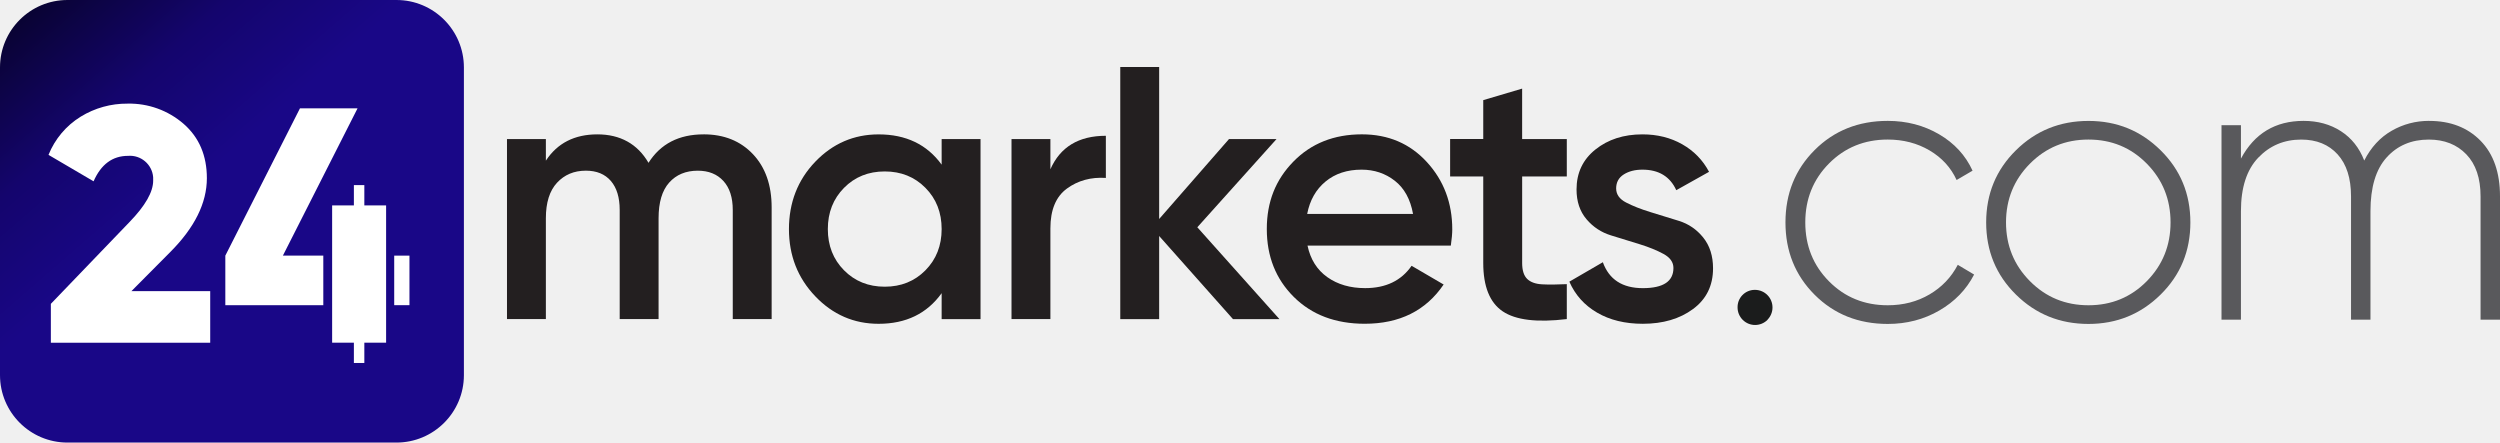
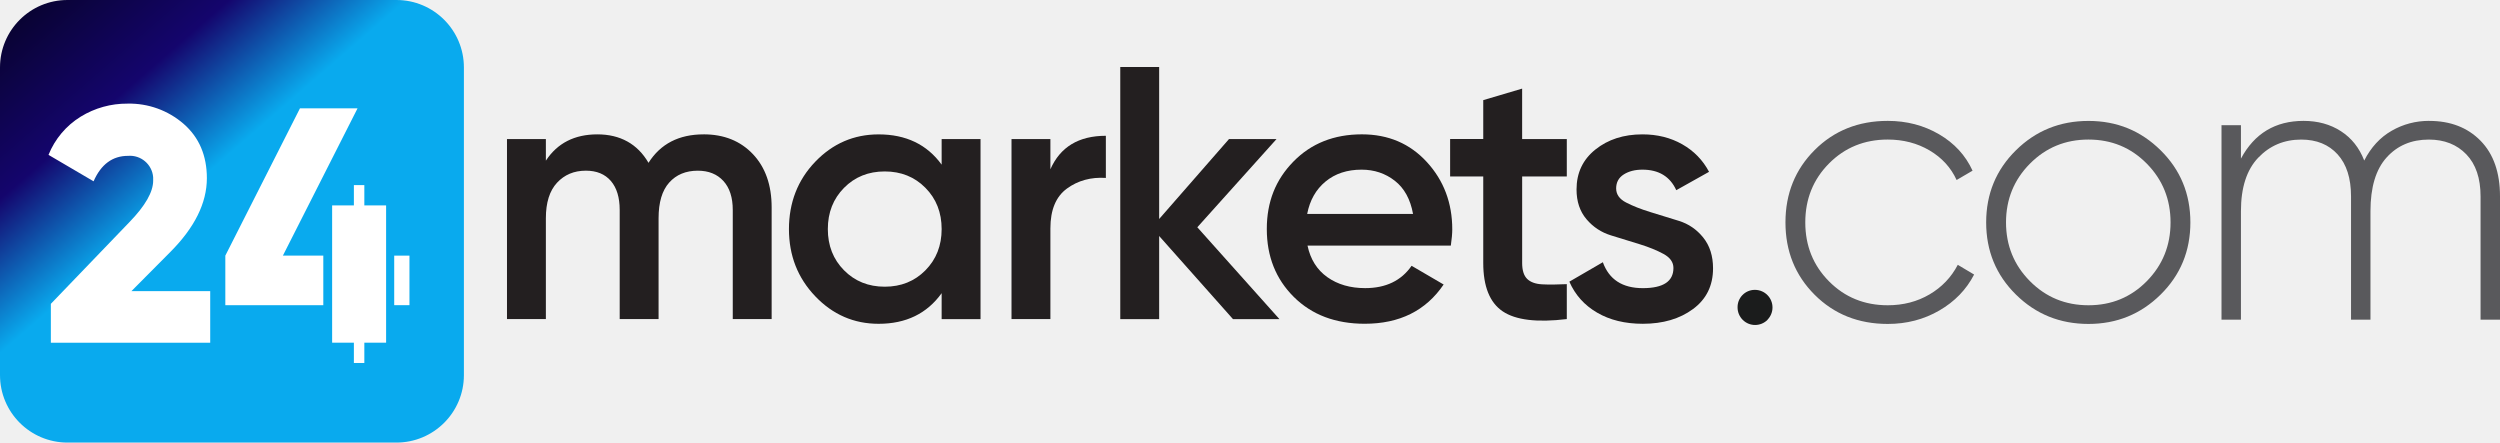
<svg xmlns="http://www.w3.org/2000/svg" id="Layer_2" data-name="Layer 2" viewBox="0 0 1107.08 195.98">
  <defs>
    <style>
      .cls-1, .cls-2 {
        fill: #fff;
      }

      .cls-3 {
        fill: url(#linear-gradient);
      }

      .cls-3, .cls-2, .cls-4, .cls-5, .cls-6 {
        stroke-width: 0px;
      }

      .cls-4 {
        fill: #231f20;
      }

      .cls-5 {
        fill: #1b1c1c;
      }

      .cls-6 {
        fill: #59595c;
      }
    </style>
    <linearGradient id="linear-gradient" x1="187.39" y1="195.4" x2="18.04" y2=".58" gradientUnits="userSpaceOnUse">
-       <stop offset=".59" stop-color="#190787" />
+       <stop offset=".59" stop-color="#09AAEE" />
      <stop offset=".79" stop-color="#14056d" />
      <stop offset="1" stop-color="#090333" />
    </linearGradient>
  </defs>
  <g id="Layer_1-2" data-name="Layer 1">
    <g id="Layer_2-2" data-name="Layer 2">
      <g id="Layer_2-3" data-name="Layer 2">
        <g id="Layer_1-2" data-name="Layer 1-2">
          <path class="cls-5" d="m782.73,141.62c-3.03,3.04-7.95,3.06-10.99.03-1.47-1.47-2.3-3.46-2.29-5.54-.06-4.22,3.3-7.69,7.52-7.75.08,0,.17,0,.25,0,4.3.05,7.75,3.57,7.7,7.87-.02,1.99-.81,3.89-2.19,5.32" />
          <rect class="cls-3" width="205.43" height="195.98" rx="29.87" ry="29.87" />
          <path class="cls-1" d="m35.72,51.67c-6.43,3.97-11.42,9.9-14.24,16.91l19.96,11.71c3.3-7.52,8.39-11.28,15.26-11.27,5.67-.47,10.66,3.75,11.12,9.43.04.51.05,1.03.01,1.54,0,5.03-3.51,11.15-10.52,18.38l-34.79,36.18v17.22h70.57v-22.85h-34.89l17.26-17.37c10.74-10.79,16.13-21.65,16.15-32.6,0-10.07-3.43-18.11-10.29-24.1-6.88-5.97-15.74-9.17-24.84-8.96-7.32-.06-14.51,1.94-20.75,5.77" />
          <polygon class="cls-1" points="132.84 47.96 99.78 113.2 99.78 135.14 143.17 135.14 143.17 113.2 125.27 113.2 158.34 47.96 132.84 47.96" />
          <rect class="cls-1" x="174.57" y="113.2" width="6.75" height="21.94" />
          <polygon class="cls-2" points="161.34 81.97 156.71 81.97 156.71 90.96 147.08 90.96 147.08 113.2 147.08 135.14 147.08 151.75 156.71 151.75 156.71 160.74 161.34 160.74 161.34 151.75 170.98 151.75 170.98 90.96 161.34 90.96 161.34 81.97" />
        </g>
      </g>
    </g>
    <g>
      <path class="cls-4" d="m311.57,59.49c9.04,0,16.32,2.93,21.85,8.77,5.53,5.85,8.29,13.72,8.29,23.6v49.44h-17.22v-48.32c0-5.53-1.38-9.81-4.15-12.84-2.77-3.03-6.54-4.55-11.32-4.55-5.32,0-9.54,1.75-12.68,5.26-3.14,3.51-4.7,8.77-4.7,15.79v44.65h-17.22v-48.32c0-5.53-1.3-9.81-3.91-12.84-2.61-3.03-6.3-4.55-11.08-4.55-5.21,0-9.46,1.78-12.76,5.34-3.3,3.56-4.94,8.8-4.94,15.71v44.65h-17.22V61.57h17.22v9.57c5.1-7.76,12.7-11.64,22.8-11.64s17.75,4.2,22.65,12.6c5.32-8.4,13.45-12.6,24.4-12.6Z" />
      <path class="cls-4" d="m416.99,61.57h17.22v79.74h-17.22v-11.48c-6.49,9.04-15.79,13.56-27.91,13.56-10.95,0-20.31-4.07-28.07-12.2-7.76-8.13-11.64-18.05-11.64-29.74s3.88-21.74,11.64-29.82c7.76-8.08,17.12-12.12,28.07-12.12,12.12,0,21.42,4.47,27.91,13.4v-11.32Zm-43.22,58.13c4.79,4.84,10.79,7.26,18.02,7.26s13.24-2.42,18.02-7.26c4.78-4.84,7.18-10.92,7.18-18.26s-2.39-13.42-7.18-18.26c-4.78-4.84-10.79-7.26-18.02-7.26s-13.24,2.42-18.02,7.26c-4.78,4.84-7.18,10.92-7.18,18.26s2.39,13.42,7.18,18.26Z" />
      <path class="cls-4" d="m465.15,74.96c4.36-9.89,12.54-14.83,24.56-14.83v18.66c-6.59-.42-12.33,1.14-17.22,4.7-4.89,3.56-7.34,9.44-7.34,17.62v40.19h-17.22V61.57h17.22v13.4Z" />
      <path class="cls-4" d="m566.57,141.31h-20.57l-32.69-36.8v36.8h-17.22V29.67h17.22v67.31l30.94-35.41h21.05l-35.09,39.07,36.36,40.67Z" />
      <path class="cls-4" d="m579.01,108.77c1.28,6.06,4.2,10.71,8.77,13.96,4.57,3.24,10.15,4.86,16.75,4.86,9.14,0,16-3.29,20.57-9.89l14.19,8.29c-7.87,11.59-19.51,17.38-34.93,17.38-12.97,0-23.44-3.96-31.42-11.88-7.97-7.92-11.96-17.94-11.96-30.06s3.93-21.87,11.8-29.9c7.87-8.03,17.97-12.04,30.3-12.04,11.69,0,21.29,4.09,28.79,12.28,7.5,8.19,11.24,18.13,11.24,29.82,0,1.81-.21,4.2-.64,7.18h-63.47Zm-.16-14.03h46.89c-1.17-6.48-3.85-11.38-8.05-14.67-4.2-3.29-9.12-4.94-14.75-4.94-6.38,0-11.7,1.75-15.95,5.26-4.25,3.51-6.96,8.29-8.13,14.35Z" />
      <path class="cls-4" d="m693.84,78.15h-19.78v38.27c0,3.3.74,5.66,2.23,7.1,1.49,1.44,3.69,2.23,6.62,2.39,2.92.16,6.56.13,10.92-.08v15.47c-13.18,1.59-22.65.45-28.39-3.43s-8.61-11.03-8.61-21.45v-38.27h-14.67v-16.59h14.67v-17.22l17.22-5.1v22.33h19.78v16.59Z" />
      <path class="cls-4" d="m715.69,83.47c0,2.63,1.47,4.7,4.42,6.22,2.95,1.52,6.48,2.92,10.61,4.19,4.12,1.27,8.35,2.57,12.68,3.91,4.33,1.33,7.94,3.8,10.84,7.4,2.9,3.6,4.35,8.15,4.35,13.63,0,7.65-2.95,13.66-8.85,18.02-5.9,4.36-13.32,6.54-22.25,6.54-7.87,0-14.62-1.65-20.25-4.94-5.64-3.29-9.73-7.87-12.28-13.71l14.83-8.61c2.76,7.65,8.66,11.48,17.7,11.48s13.56-2.98,13.56-8.93c0-2.55-1.46-4.62-4.39-6.22-2.93-1.59-6.45-3.03-10.57-4.3-4.12-1.27-8.35-2.57-12.68-3.91-4.33-1.33-7.95-3.72-10.88-7.18-2.92-3.45-4.39-7.84-4.39-13.16,0-7.34,2.79-13.24,8.37-17.7s12.52-6.7,20.81-6.7c6.59,0,12.46,1.46,17.62,4.39,5.16,2.93,9.12,6.99,11.88,12.2l-14.51,8.13c-2.77-6.06-7.76-9.09-14.99-9.09-3.3,0-6.06.71-8.29,2.13-2.23,1.42-3.35,3.49-3.35,6.22Z" />
    </g>
    <g>
      <path class="cls-6" d="m835.96,143.45c-12.98,0-23.77-4.31-32.38-12.92-8.61-8.61-12.92-19.29-12.92-32.04s4.31-23.43,12.92-32.04c8.61-8.61,19.41-12.92,32.38-12.92,8.38,0,15.96,1.98,22.74,5.94,6.77,3.96,11.71,9.33,14.81,16.11l-7.06,4.13c-2.53-5.51-6.52-9.87-11.97-13.09-5.46-3.21-11.63-4.82-18.52-4.82-10.33,0-19.01,3.53-26.01,10.59-7.01,7.06-10.51,15.76-10.51,26.1s3.5,19.03,10.51,26.1c7,7.06,15.67,10.59,26.01,10.59,6.89,0,13.06-1.61,18.52-4.82,5.45-3.21,9.62-7.58,12.49-13.09l7.23,4.31c-3.44,6.66-8.58,11.97-15.42,15.93-6.83,3.96-14.44,5.94-22.82,5.94Z" />
      <path class="cls-6" d="m924.84,143.45c-12.63,0-23.34-4.33-32.12-13-8.79-8.67-13.18-19.32-13.18-31.95s4.39-23.28,13.18-31.95c8.79-8.67,19.49-13,32.12-13s23.17,4.34,31.95,13c8.79,8.67,13.18,19.32,13.18,31.95s-4.39,23.28-13.18,31.95c-8.78,8.67-19.44,13-31.95,13Zm-25.92-18.95c7.06,7.12,15.7,10.68,25.92,10.68s18.83-3.56,25.84-10.68c7-7.12,10.51-15.79,10.51-26.01s-3.5-18.89-10.51-26.01c-7.01-7.12-15.62-10.68-25.84-10.68s-18.86,3.56-25.92,10.68c-7.06,7.12-10.59,15.79-10.59,26.01s3.53,18.89,10.59,26.01Z" />
      <path class="cls-6" d="m1075.73,53.54c9.42,0,16.99,2.93,22.74,8.79,5.74,5.86,8.61,14.07,8.61,24.63v54.6h-8.61v-54.6c0-8.04-2.1-14.24-6.29-18.6-4.19-4.36-9.73-6.55-16.62-6.55-7.69,0-13.93,2.64-18.69,7.92-4.77,5.28-7.15,13.21-7.15,23.77v48.06h-8.61v-54.6c0-8.04-1.98-14.24-5.94-18.6-3.96-4.36-9.33-6.55-16.11-6.55-7.58,0-13.93,2.67-19.03,8.01-5.11,5.34-7.67,13.24-7.67,23.68v48.06h-8.61V55.43h8.61v14.81c5.97-11.14,15.21-16.71,27.73-16.71,6.31,0,11.83,1.52,16.54,4.56,4.71,3.04,8.15,7.38,10.33,13,2.98-5.86,7.03-10.25,12.14-13.18,5.11-2.93,10.65-4.39,16.62-4.39Z" />
    </g>
  </g>
</svg>
